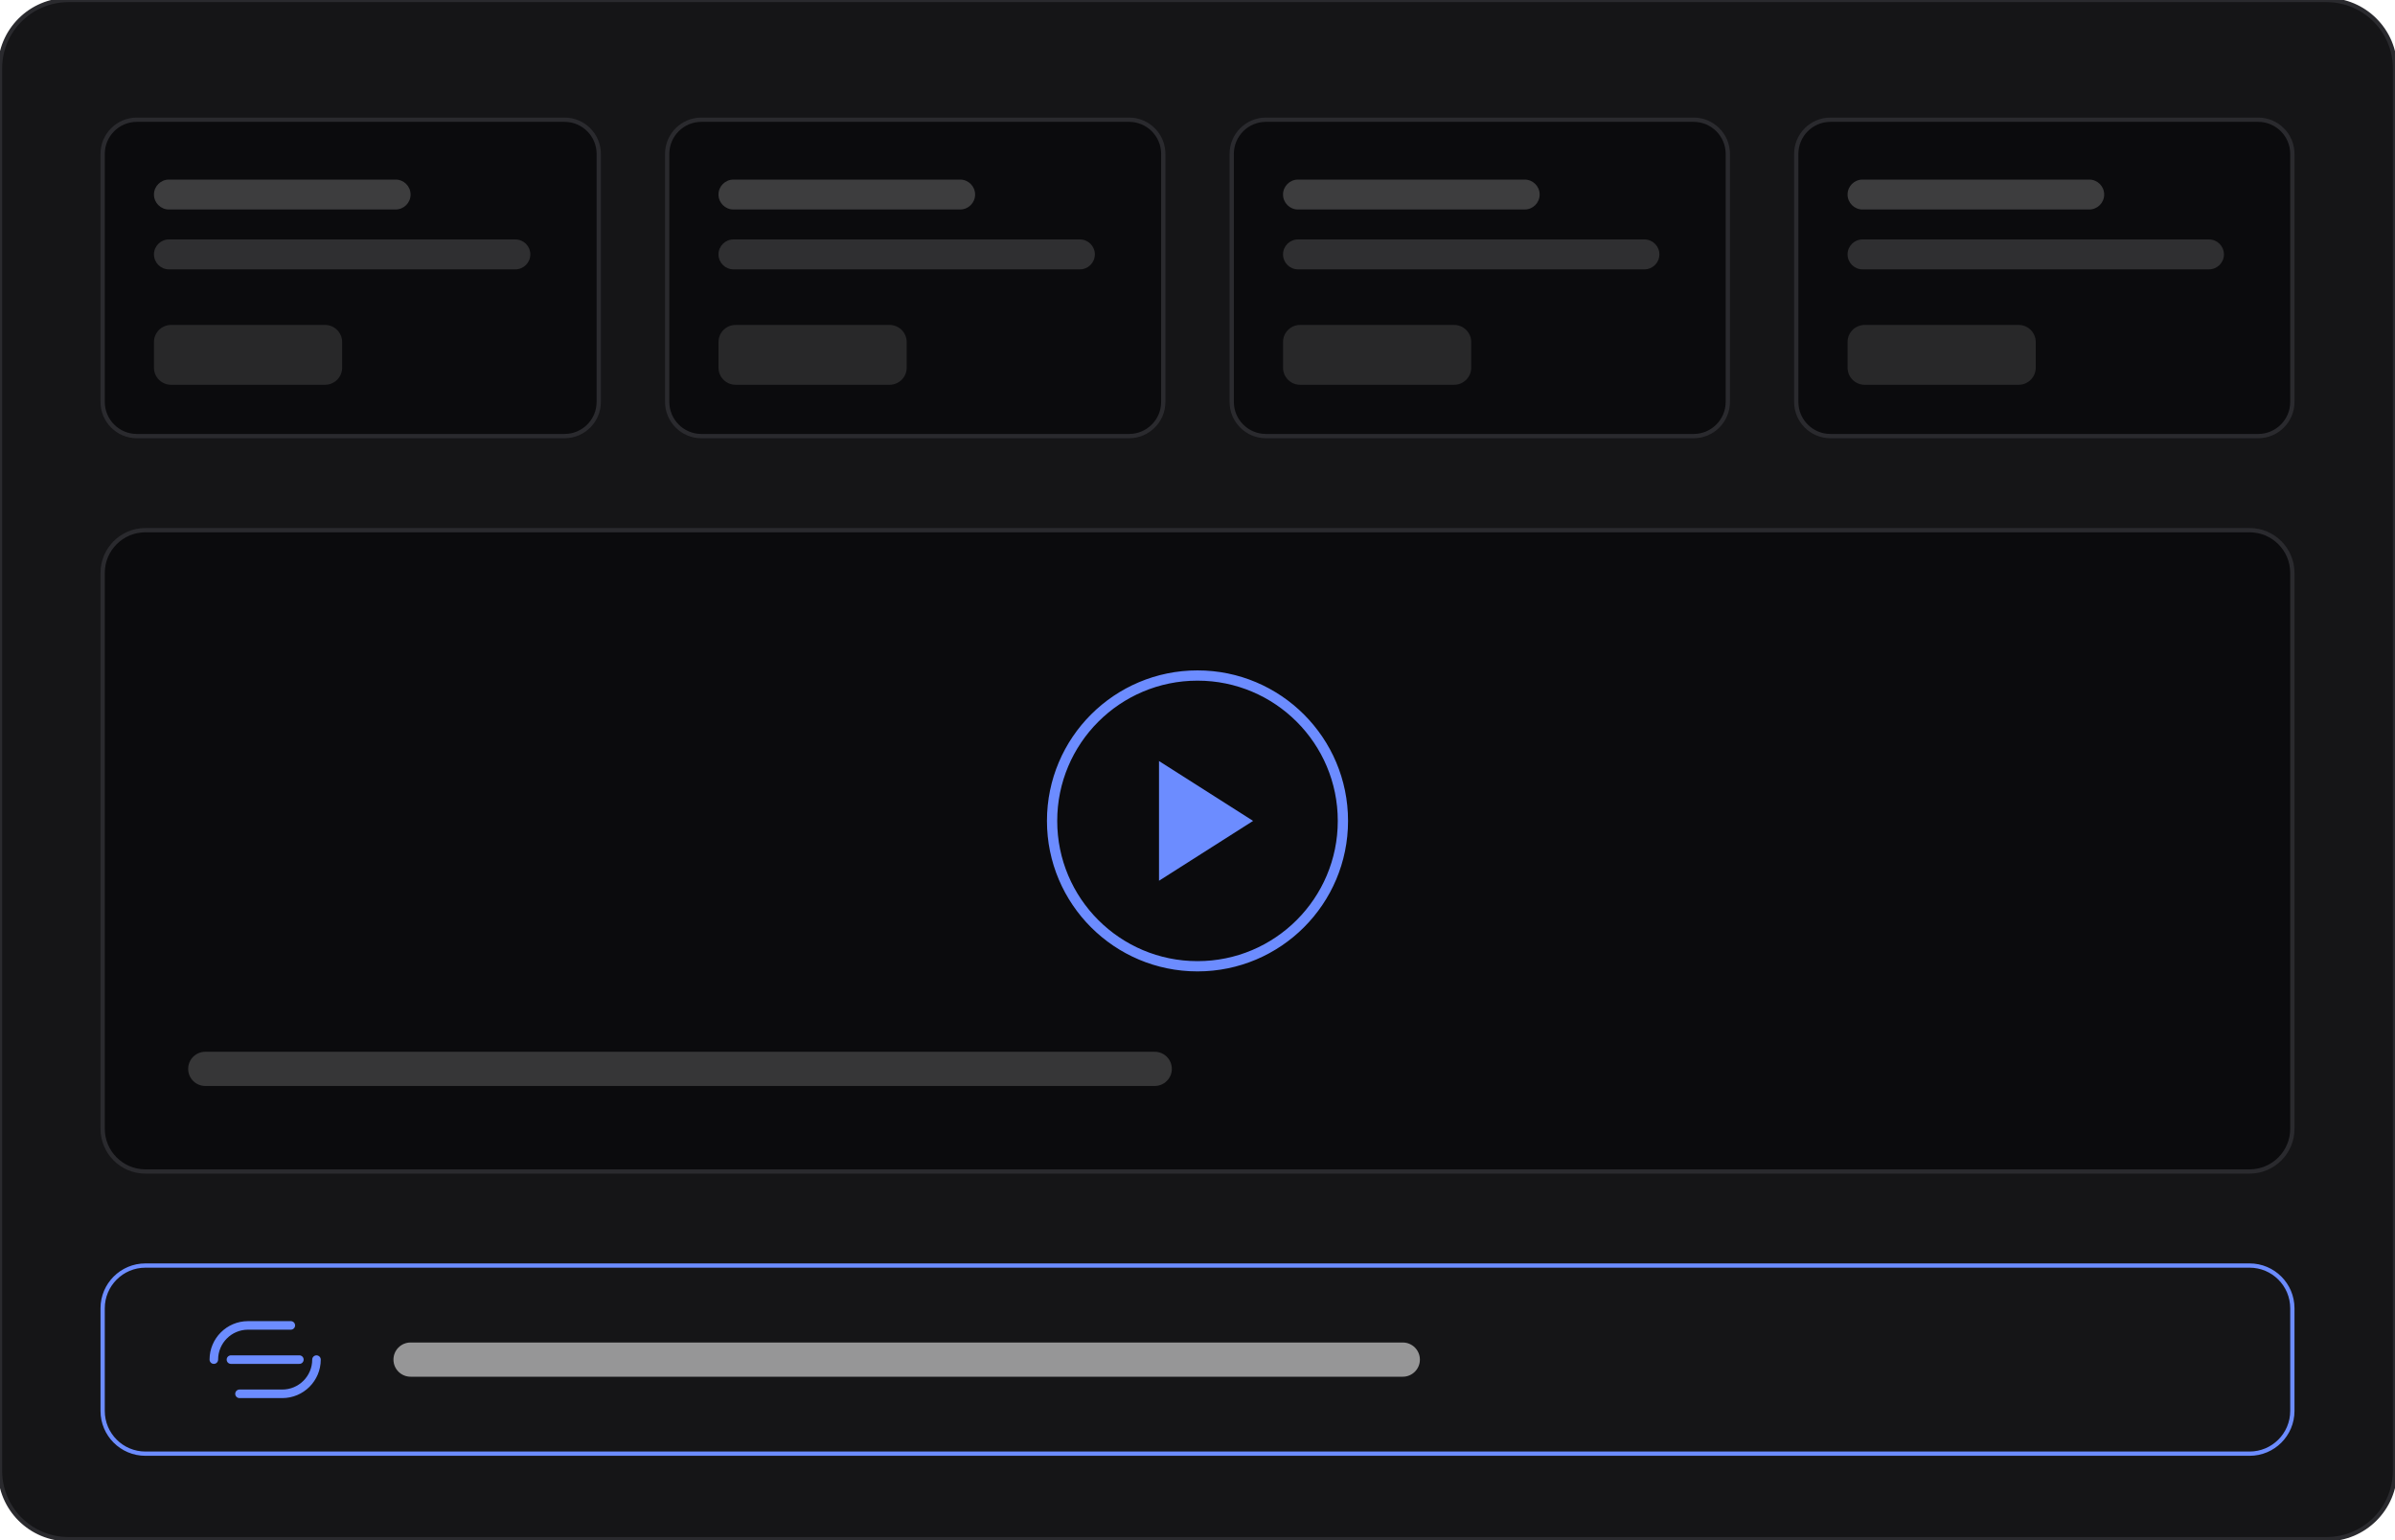
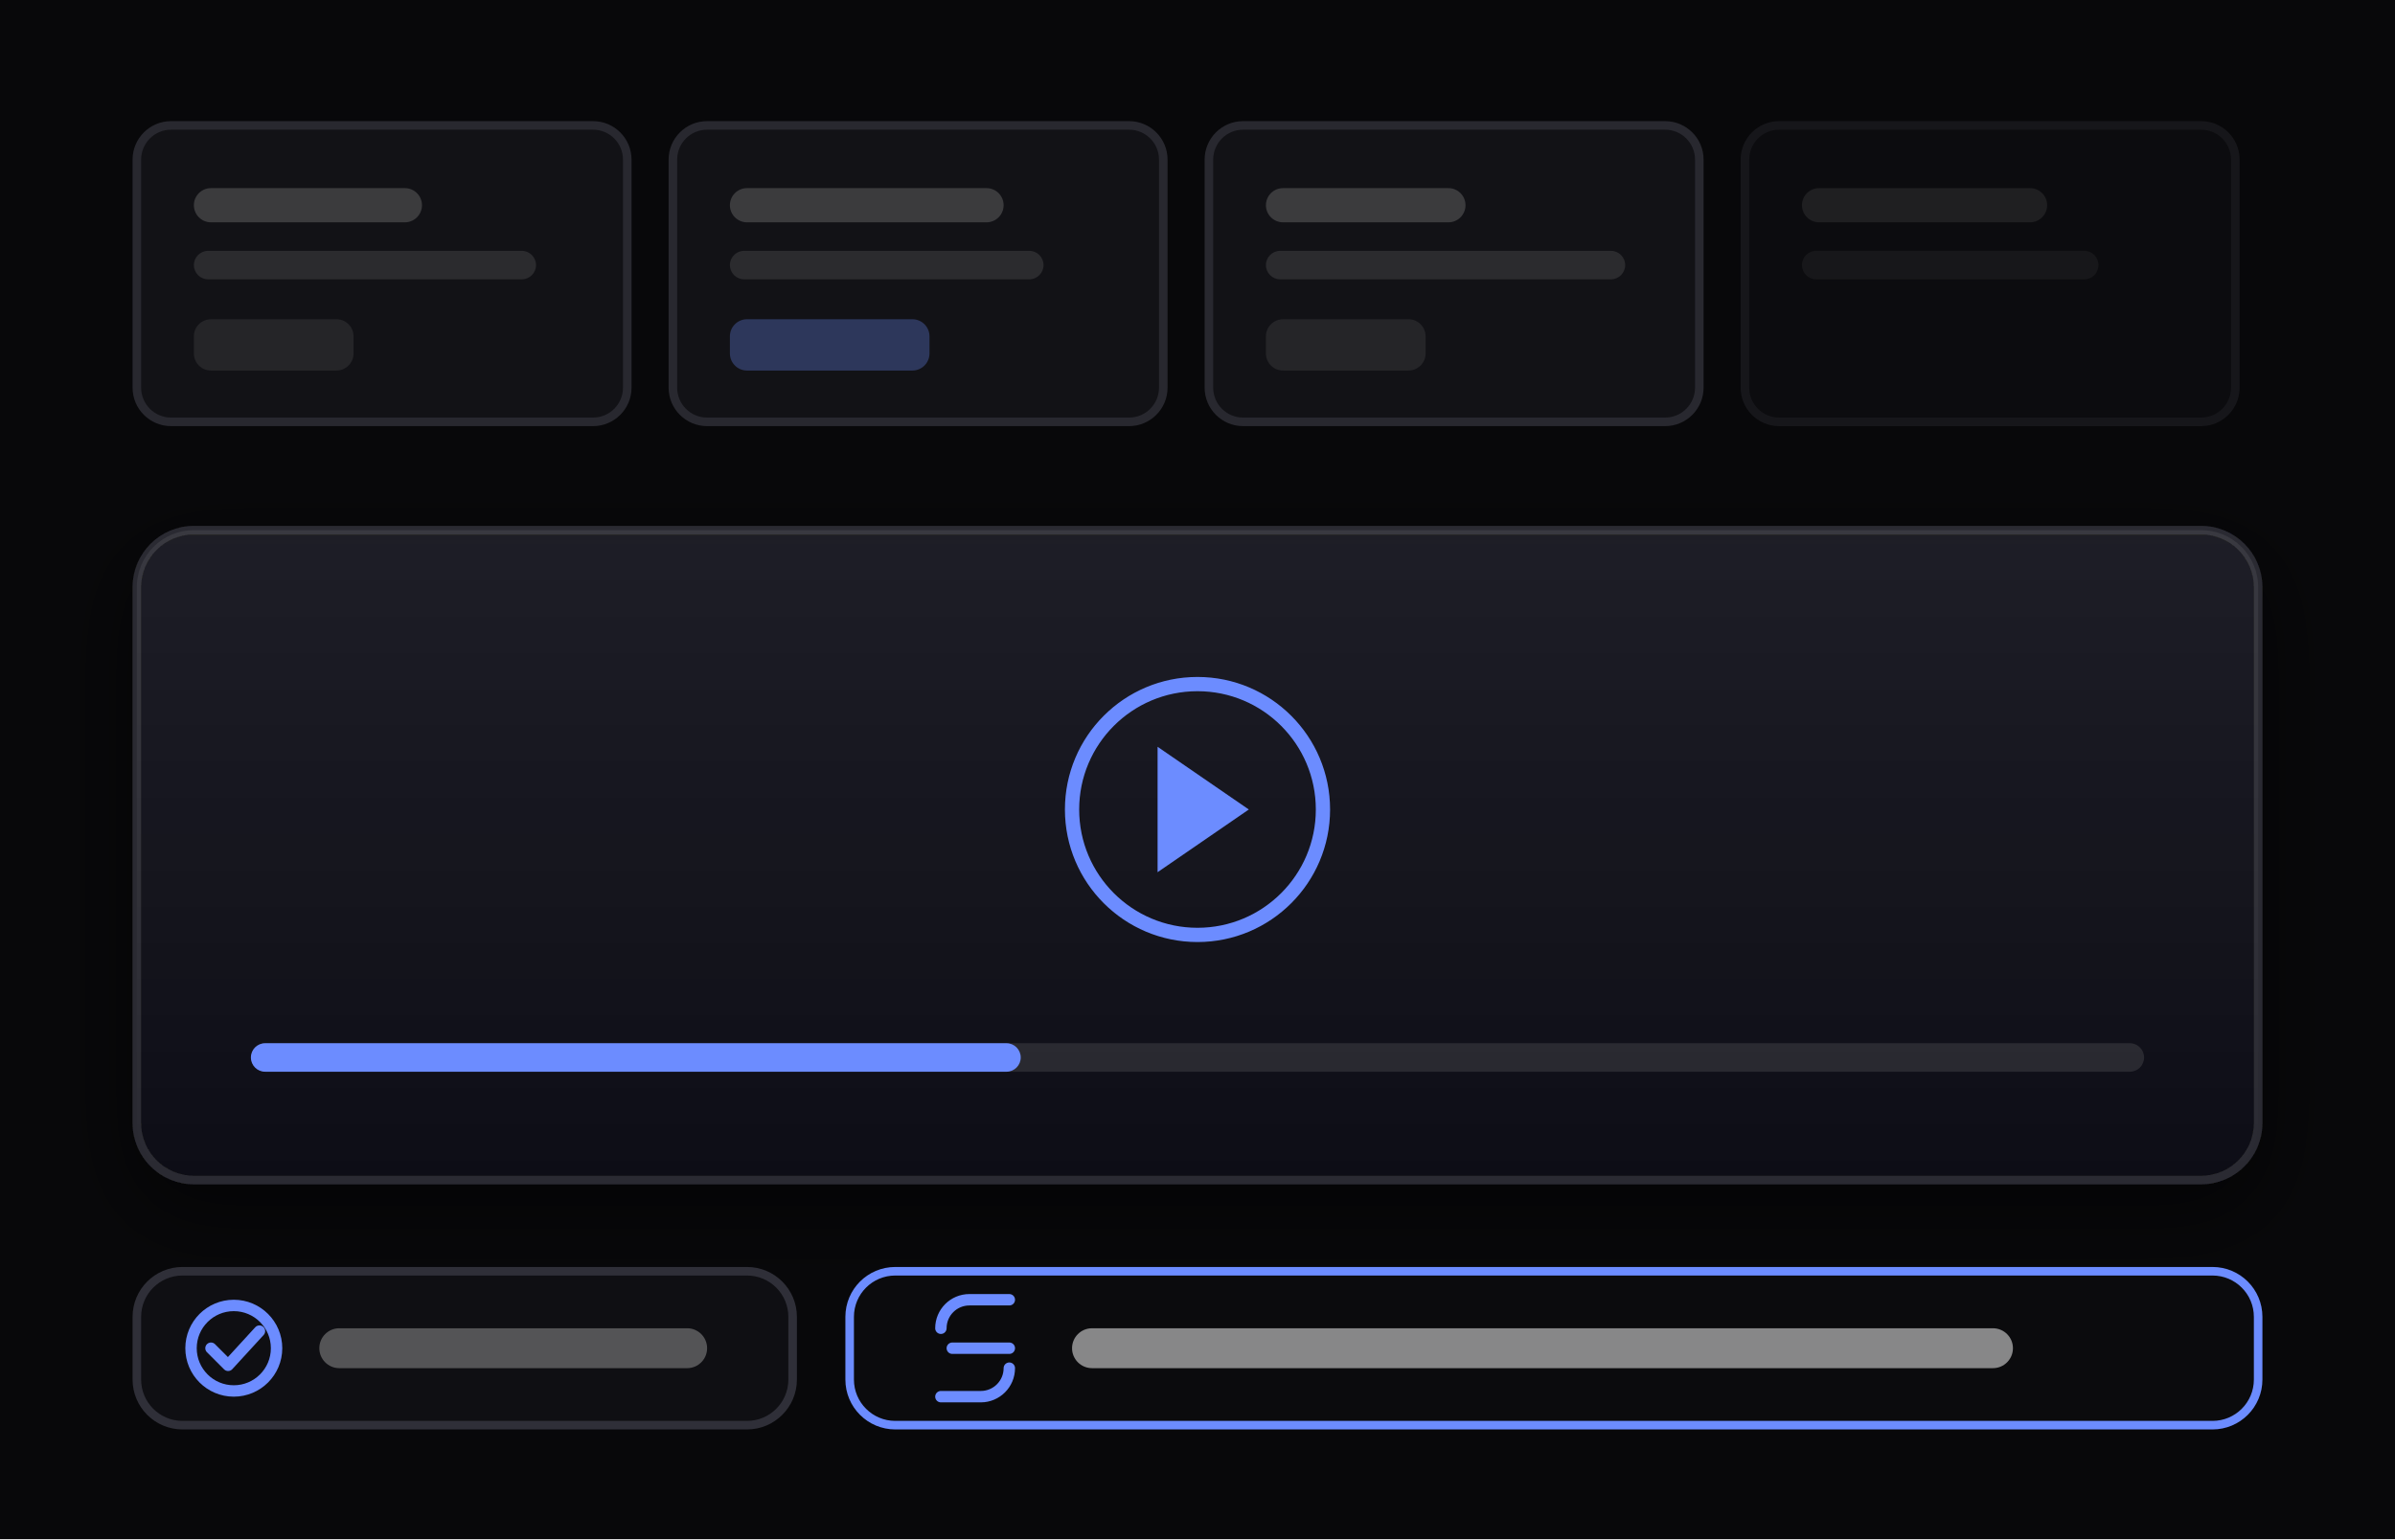
- <svg xmlns="http://www.w3.org/2000/svg" viewBox="0 0 560 360" role="img" aria-hidden="true">
-   <rect width="560" height="360" rx="16" fill="#151517" stroke="#2a2a2e" />
-   <rect x="24" y="28" width="116" height="74" rx="8" fill="#0b0b0d" stroke="#2a2a2e" />
-   <rect x="36" y="42" width="60" height="7" rx="3.5" fill="#9a9a9a" opacity=".35" />
-   <rect x="36" y="56" width="88" height="7" rx="3.5" fill="#9a9a9a" opacity=".25" />
-   <rect x="36" y="76" width="44" height="14" rx="4" fill="#9a9a9a" opacity=".2" />
-   <rect x="156" y="28" width="116" height="74" rx="8" fill="#0b0b0d" stroke="#2a2a2e" />
-   <rect x="168" y="42" width="60" height="7" rx="3.5" fill="#9a9a9a" opacity=".35" />
-   <rect x="168" y="56" width="88" height="7" rx="3.5" fill="#9a9a9a" opacity=".25" />
-   <rect x="168" y="76" width="44" height="14" rx="4" fill="#9a9a9a" opacity=".2" />
-   <rect x="288" y="28" width="116" height="74" rx="8" fill="#0b0b0d" stroke="#2a2a2e" />
-   <rect x="300" y="42" width="60" height="7" rx="3.5" fill="#9a9a9a" opacity=".35" />
-   <rect x="300" y="56" width="88" height="7" rx="3.5" fill="#9a9a9a" opacity=".25" />
-   <rect x="300" y="76" width="44" height="14" rx="4" fill="#9a9a9a" opacity=".2" />
-   <rect x="420" y="28" width="116" height="74" rx="8" fill="#0b0b0d" stroke="#2a2a2e" />
-   <rect x="432" y="42" width="60" height="7" rx="3.5" fill="#9a9a9a" opacity=".35" />
-   <rect x="432" y="56" width="88" height="7" rx="3.5" fill="#9a9a9a" opacity=".25" />
-   <rect x="432" y="76" width="44" height="14" rx="4" fill="#9a9a9a" opacity=".2" />
-   <rect x="24" y="124" width="512" height="150" rx="10" fill="#0b0b0d" stroke="#2a2a2e" />
-   <circle cx="280" cy="192" r="34" fill="none" stroke="#6c8cff" stroke-width="2.4" />
-   <path d="M271 178l22 14-22 14z" fill="#6c8cff" />
-   <rect x="44" y="246" width="230" height="8" rx="4" fill="#9a9a9a" opacity=".3" />
-   <rect x="24" y="296" width="512" height="44" rx="10" fill="#151517" stroke="#6c8cff" />
-   <path d="M50 318a8 8 0 0 1 8-8h10M74 318a8 8 0 0 1-8 8H56" fill="none" stroke="#6c8cff" stroke-width="2" stroke-linecap="round" />
-   <path d="M54 318h16" stroke="#6c8cff" stroke-width="2" stroke-linecap="round" />
-   <rect x="92" y="314" width="240" height="8" rx="4" fill="#ececec" opacity=".6" />
+ <svg xmlns="http://www.w3.org/2000/svg" viewBox="0 0 840 540" role="img" aria-hidden="true" focusable="false">
+   <rect width="840" height="540" fill="#08080a" />
+   <defs>
+     <linearGradient id="panel" x1="0" y1="0" x2="0" y2="1">
+       <stop offset="0" stop-color="#202026" />
+       <stop offset="1" stop-color="#17171b" />
+     </linearGradient>
+     <linearGradient id="cta" x1="0" y1="0" x2="0" y2="1">
+       <stop offset="0" stop-color="#8098ff" />
+       <stop offset="1" stop-color="#5c7dff" />
+     </linearGradient>
+     <linearGradient id="glass" x1="0" y1="0" x2="0" y2="1">
+       <stop offset="0" stop-color="#ffffff" stop-opacity=".07" />
+       <stop offset="1" stop-color="#ffffff" stop-opacity="0" />
+     </linearGradient>
+     <filter id="lift" x="-20%" y="-20%" width="140%" height="150%">
+       <feDropShadow dx="0" dy="10" stdDeviation="14" flood-color="#000000" flood-opacity=".55" />
+     </filter>
+   </defs>
+   <g>
+     <rect x="48" y="44" width="172" height="104" rx="12" fill="#121216" stroke="#28282f" stroke-width="3" />
+     <rect x="68" y="66" width="80" height="12" rx="6" fill="#9a9a9a" opacity=".3" />
+     <rect x="68" y="88" width="120" height="10" rx="5" fill="#9a9a9a" opacity=".18" />
+     <rect x="68" y="112" width="56" height="18" rx="6" fill="#9a9a9a" opacity=".14" />
+     <rect x="236" y="44" width="172" height="104" rx="12" fill="#121216" stroke="#28282f" stroke-width="3" />
+     <rect x="256" y="66" width="96" height="12" rx="6" fill="#9a9a9a" opacity=".3" />
+     <rect x="256" y="88" width="110" height="10" rx="5" fill="#9a9a9a" opacity=".18" />
+     <rect x="256" y="112" width="70" height="18" rx="6" fill="#6c8cff" opacity=".3" />
+     <rect x="424" y="44" width="172" height="104" rx="12" fill="#121216" stroke="#28282f" stroke-width="3" />
+     <rect x="444" y="66" width="70" height="12" rx="6" fill="#9a9a9a" opacity=".3" />
+     <rect x="444" y="88" width="126" height="10" rx="5" fill="#9a9a9a" opacity=".18" />
+     <rect x="444" y="112" width="56" height="18" rx="6" fill="#9a9a9a" opacity=".14" />
+     <g opacity=".45">
+       <rect x="612" y="44" width="172" height="104" rx="12" fill="#121216" stroke="#28282f" stroke-width="3" />
+       <rect x="632" y="66" width="86" height="12" rx="6" fill="#9a9a9a" opacity=".3" />
+       <rect x="632" y="88" width="104" height="10" rx="5" fill="#9a9a9a" opacity=".18" />
+     </g>
+   </g>
+   <g filter="url(#lift)">
+     <rect x="48" y="186" width="744" height="228" rx="20" fill="#101014" stroke="#2b2b33" stroke-width="3" />
+   </g>
+   <rect x="48" y="186" width="744" height="228" rx="20" fill="url(#glass)" />
+   <circle cx="420" cy="284" r="44" fill="none" stroke="#6c8cff" stroke-width="5" />
+   <path d="M406 262l32 22-32 22z" fill="#6c8cff" />
+   <rect x="88" y="366" width="664" height="10" rx="5" fill="#9a9a9a" opacity=".18" />
+   <rect x="88" y="366" width="270" height="10" rx="5" fill="#6c8cff" />
+   <rect x="48" y="446" width="230" height="54" rx="16" fill="#0f0f13" stroke="#2f2f38" stroke-width="3" />
+   <circle cx="82" cy="473" r="15" fill="none" stroke="#6c8cff" stroke-width="4" />
+   <path d="M74 473l6 6 11-12" fill="none" stroke="#6c8cff" stroke-width="4" stroke-linecap="round" stroke-linejoin="round" />
+   <rect x="112" y="466" width="136" height="14" rx="7" fill="#9a9a9a" opacity=".5" />
+   <rect x="298" y="446" width="494" height="54" rx="16" fill="#0b0b0d" stroke="#6c8cff" stroke-width="3" />
+   <path d="M330 466a10 10 0 0 1 10-10h14M354 480a10 10 0 0 1-10 10h-14" fill="none" stroke="#6c8cff" stroke-width="4" stroke-linecap="round" />
+   <path d="M334 473h20" stroke="#6c8cff" stroke-width="4" stroke-linecap="round" />
+   <rect x="376" y="466" width="330" height="14" rx="7" fill="#ececec" opacity=".55" />
</svg>
